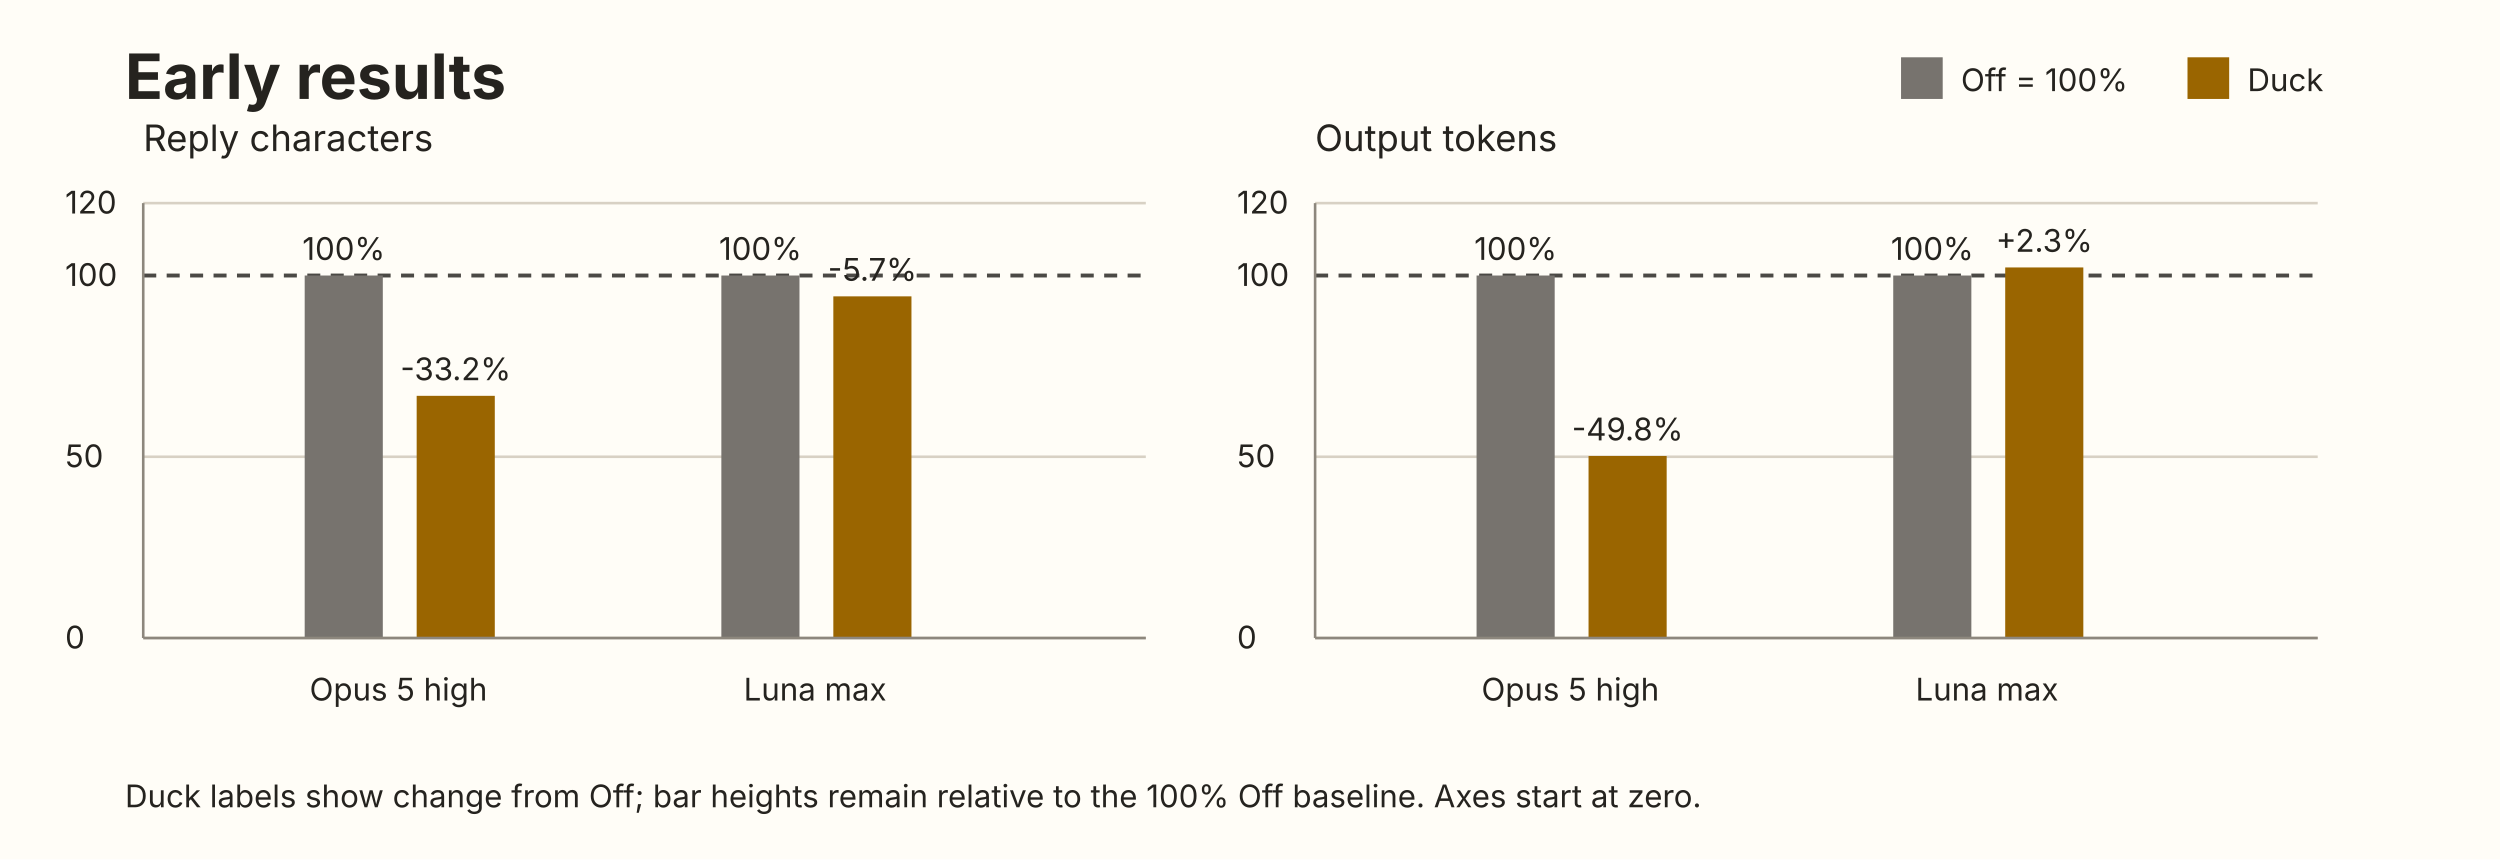
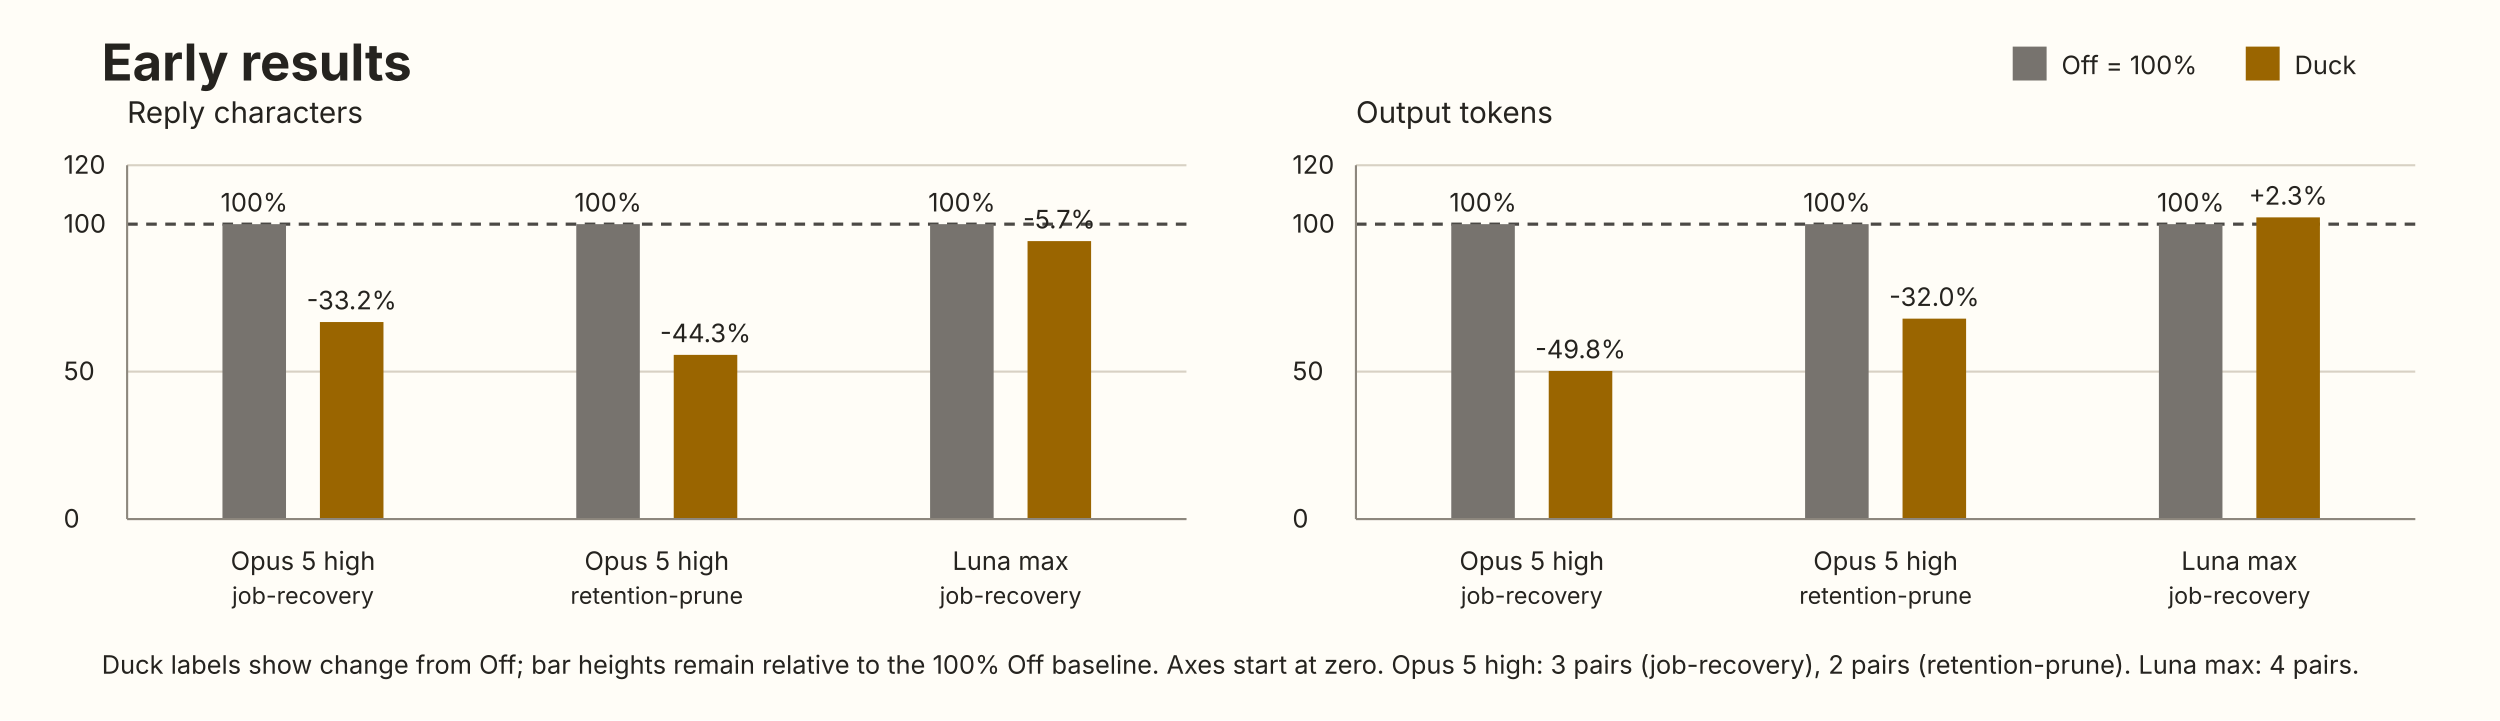
- <svg xmlns="http://www.w3.org/2000/svg" width="960" height="330" viewBox="0 0 960 330">
+ <svg xmlns="http://www.w3.org/2000/svg" width="1180" height="340" viewBox="0 0 1180 340">
  <rect class="bg" width="100%" height="100%" fill="#fffdf7" />
-   <style>text{font-family:system-ui,-apple-system,sans-serif;fill:#25231f} .title{font-size:24px;font-weight:700} .label{font-size:14px} .small{font-size:12px} .axis{stroke:#8d877d;stroke-width:1} .grid{stroke:#d8d1c4;stroke-width:1} .baseline{stroke:#4b4945;stroke-width:1.5;stroke-dasharray:5 4} @media (prefers-color-scheme:dark){.bg{fill:#171612} text{fill:#f5efe4}.axis{stroke:#aaa397}.grid{stroke:#5b564d}.baseline{stroke:#d1c8b8}}</style>
+   <style>text{font-family:system-ui,-apple-system,sans-serif;fill:#25231f} .title{font-size:24px;font-weight:700} .label{font-size:14px} .small{font-size:12px} .tiny{font-size:11px} .axis{stroke:#8d877d;stroke-width:1} .grid{stroke:#d8d1c4;stroke-width:1} .baseline{stroke:#4b4945;stroke-width:1.5;stroke-dasharray:5 4} @media (prefers-color-scheme:dark){.bg{fill:#171612} text{fill:#f5efe4}.axis{stroke:#aaa397}.grid{stroke:#5b564d}.baseline{stroke:#d1c8b8}}</style>
  <text x="48" y="38" class="title">Early results</text>
-   <rect x="730" y="22" width="16" height="16" fill="#77736e" />
-   <text x="753" y="35" class="small">Off = 100%</text>
-   <rect x="840" y="22" width="16" height="16" fill="#9a6500" />
-   <text x="863" y="35" class="small">Duck</text>
-   <text x="55" y="58" class="label">Reply characters</text>
-   <line x1="55" y1="245.0" x2="440" y2="245.0" class="grid" />
-   <text x="25" y="249.0" class="small">0</text>
-   <line x1="55" y1="175.4" x2="440" y2="175.4" class="grid" />
-   <text x="25" y="179.4" class="small">50</text>
-   <line x1="55" y1="105.8" x2="440" y2="105.8" class="baseline" />
-   <text x="25" y="109.8" class="small">100</text>
-   <line x1="55" y1="78.0" x2="440" y2="78.0" class="grid" />
-   <text x="25" y="82.0" class="small">120</text>
-   <rect x="117" y="105.8" width="30" height="139.2" fill="#77736e" />
-   <text x="132" y="99.8" text-anchor="middle" class="small">100%</text>
-   <rect x="160" y="152.0" width="30" height="93.0" fill="#9a6500" />
-   <text x="175" y="146.0" text-anchor="middle" class="small">-33.2%</text>
-   <text x="153" y="269" text-anchor="middle" class="small">Opus 5 high</text>
-   <rect x="277" y="105.8" width="30" height="139.2" fill="#77736e" />
-   <text x="292" y="99.8" text-anchor="middle" class="small">100%</text>
-   <rect x="320" y="113.8" width="30" height="131.2" fill="#9a6500" />
-   <text x="335" y="107.8" text-anchor="middle" class="small">-5.7%</text>
-   <text x="313" y="269" text-anchor="middle" class="small">Luna max</text>
-   <line x1="55" y1="78" x2="55" y2="245" class="axis" />
-   <line x1="55" y1="245" x2="440" y2="245" class="axis" />
-   <text x="505" y="58" class="label">Output tokens</text>
-   <line x1="505" y1="245.0" x2="890" y2="245.0" class="grid" />
-   <text x="475" y="249.0" class="small">0</text>
-   <line x1="505" y1="175.4" x2="890" y2="175.4" class="grid" />
-   <text x="475" y="179.4" class="small">50</text>
-   <line x1="505" y1="105.8" x2="890" y2="105.8" class="baseline" />
-   <text x="475" y="109.8" class="small">100</text>
-   <line x1="505" y1="78.0" x2="890" y2="78.0" class="grid" />
-   <text x="475" y="82.0" class="small">120</text>
-   <rect x="567" y="105.8" width="30" height="139.2" fill="#77736e" />
-   <text x="582" y="99.8" text-anchor="middle" class="small">100%</text>
-   <rect x="610" y="175.1" width="30" height="69.9" fill="#9a6500" />
-   <text x="625" y="169.1" text-anchor="middle" class="small">-49.8%</text>
-   <text x="603" y="269" text-anchor="middle" class="small">Opus 5 high</text>
-   <rect x="727" y="105.8" width="30" height="139.2" fill="#77736e" />
-   <text x="742" y="99.8" text-anchor="middle" class="small">100%</text>
-   <rect x="770" y="102.7" width="30" height="142.3" fill="#9a6500" />
-   <text x="785" y="96.7" text-anchor="middle" class="small">+2.3%</text>
-   <text x="763" y="269" text-anchor="middle" class="small">Luna max</text>
-   <line x1="505" y1="78" x2="505" y2="245" class="axis" />
-   <line x1="505" y1="245" x2="890" y2="245" class="axis" />
-   <text x="48" y="310" class="small">Duck labels show change from Off; bar heights remain relative to the 100% Off baseline. Axes start at zero.</text>
+   <rect x="950" y="22" width="16" height="16" fill="#77736e" />
+   <text x="973" y="35" class="small">Off = 100%</text>
+   <rect x="1060" y="22" width="16" height="16" fill="#9a6500" />
+   <text x="1083" y="35" class="small">Duck</text>
+   <text x="60" y="58" class="label">Reply characters</text>
+   <line x1="60" y1="245.0" x2="560" y2="245.0" class="grid" />
+   <text x="30" y="249.0" class="small">0</text>
+   <line x1="60" y1="175.4" x2="560" y2="175.4" class="grid" />
+   <text x="30" y="179.4" class="small">50</text>
+   <line x1="60" y1="105.8" x2="560" y2="105.8" class="baseline" />
+   <text x="30" y="109.8" class="small">100</text>
+   <line x1="60" y1="78.0" x2="560" y2="78.0" class="grid" />
+   <text x="30" y="82.0" class="small">120</text>
+   <rect x="105" y="105.8" width="30" height="139.2" fill="#77736e" />
+   <text x="120" y="99.8" text-anchor="middle" class="small">100%</text>
+   <rect x="151" y="152.0" width="30" height="93.0" fill="#9a6500" />
+   <text x="166" y="146.0" text-anchor="middle" class="small">-33.2%</text>
+   <text x="143" y="269" text-anchor="middle" class="small">Opus 5 high</text>
+   <text x="143" y="285" text-anchor="middle" class="tiny">job-recovery</text>
+   <rect x="272" y="105.8" width="30" height="139.2" fill="#77736e" />
+   <text x="287" y="99.8" text-anchor="middle" class="small">100%</text>
+   <rect x="318" y="167.5" width="30" height="77.5" fill="#9a6500" />
+   <text x="333" y="161.5" text-anchor="middle" class="small">-44.3%</text>
+   <text x="310" y="269" text-anchor="middle" class="small">Opus 5 high</text>
+   <text x="310" y="285" text-anchor="middle" class="tiny">retention-prune</text>
+   <rect x="439" y="105.8" width="30" height="139.2" fill="#77736e" />
+   <text x="454" y="99.8" text-anchor="middle" class="small">100%</text>
+   <rect x="485" y="113.8" width="30" height="131.2" fill="#9a6500" />
+   <text x="500" y="107.8" text-anchor="middle" class="small">-5.7%</text>
+   <text x="477" y="269" text-anchor="middle" class="small">Luna max</text>
+   <text x="477" y="285" text-anchor="middle" class="tiny">job-recovery</text>
+   <line x1="60" y1="78" x2="60" y2="245" class="axis" />
+   <line x1="60" y1="245" x2="560" y2="245" class="axis" />
+   <text x="640" y="58" class="label">Output tokens</text>
+   <line x1="640" y1="245.0" x2="1140" y2="245.0" class="grid" />
+   <text x="610" y="249.0" class="small">0</text>
+   <line x1="640" y1="175.4" x2="1140" y2="175.4" class="grid" />
+   <text x="610" y="179.4" class="small">50</text>
+   <line x1="640" y1="105.8" x2="1140" y2="105.8" class="baseline" />
+   <text x="610" y="109.8" class="small">100</text>
+   <line x1="640" y1="78.0" x2="1140" y2="78.0" class="grid" />
+   <text x="610" y="82.0" class="small">120</text>
+   <rect x="685" y="105.8" width="30" height="139.2" fill="#77736e" />
+   <text x="700" y="99.8" text-anchor="middle" class="small">100%</text>
+   <rect x="731" y="175.1" width="30" height="69.9" fill="#9a6500" />
+   <text x="746" y="169.1" text-anchor="middle" class="small">-49.8%</text>
+   <text x="723" y="269" text-anchor="middle" class="small">Opus 5 high</text>
+   <text x="723" y="285" text-anchor="middle" class="tiny">job-recovery</text>
+   <rect x="852" y="105.8" width="30" height="139.2" fill="#77736e" />
+   <text x="867" y="99.8" text-anchor="middle" class="small">100%</text>
+   <rect x="898" y="150.4" width="30" height="94.6" fill="#9a6500" />
+   <text x="913" y="144.4" text-anchor="middle" class="small">-32.0%</text>
+   <text x="890" y="269" text-anchor="middle" class="small">Opus 5 high</text>
+   <text x="890" y="285" text-anchor="middle" class="tiny">retention-prune</text>
+   <rect x="1019" y="105.8" width="30" height="139.2" fill="#77736e" />
+   <text x="1034" y="99.8" text-anchor="middle" class="small">100%</text>
+   <rect x="1065" y="102.6" width="30" height="142.4" fill="#9a6500" />
+   <text x="1080" y="96.6" text-anchor="middle" class="small">+2.3%</text>
+   <text x="1057" y="269" text-anchor="middle" class="small">Luna max</text>
+   <text x="1057" y="285" text-anchor="middle" class="tiny">job-recovery</text>
+   <line x1="640" y1="78" x2="640" y2="245" class="axis" />
+   <line x1="640" y1="245" x2="1140" y2="245" class="axis" />
+   <text x="48" y="318" class="small">Duck labels show change from Off; bar heights remain relative to the 100% Off baseline. Axes start at zero. Opus 5 high: 3 pairs (job-recovery), 2 pairs (retention-prune). Luna max: 4 pairs.</text>
</svg>
